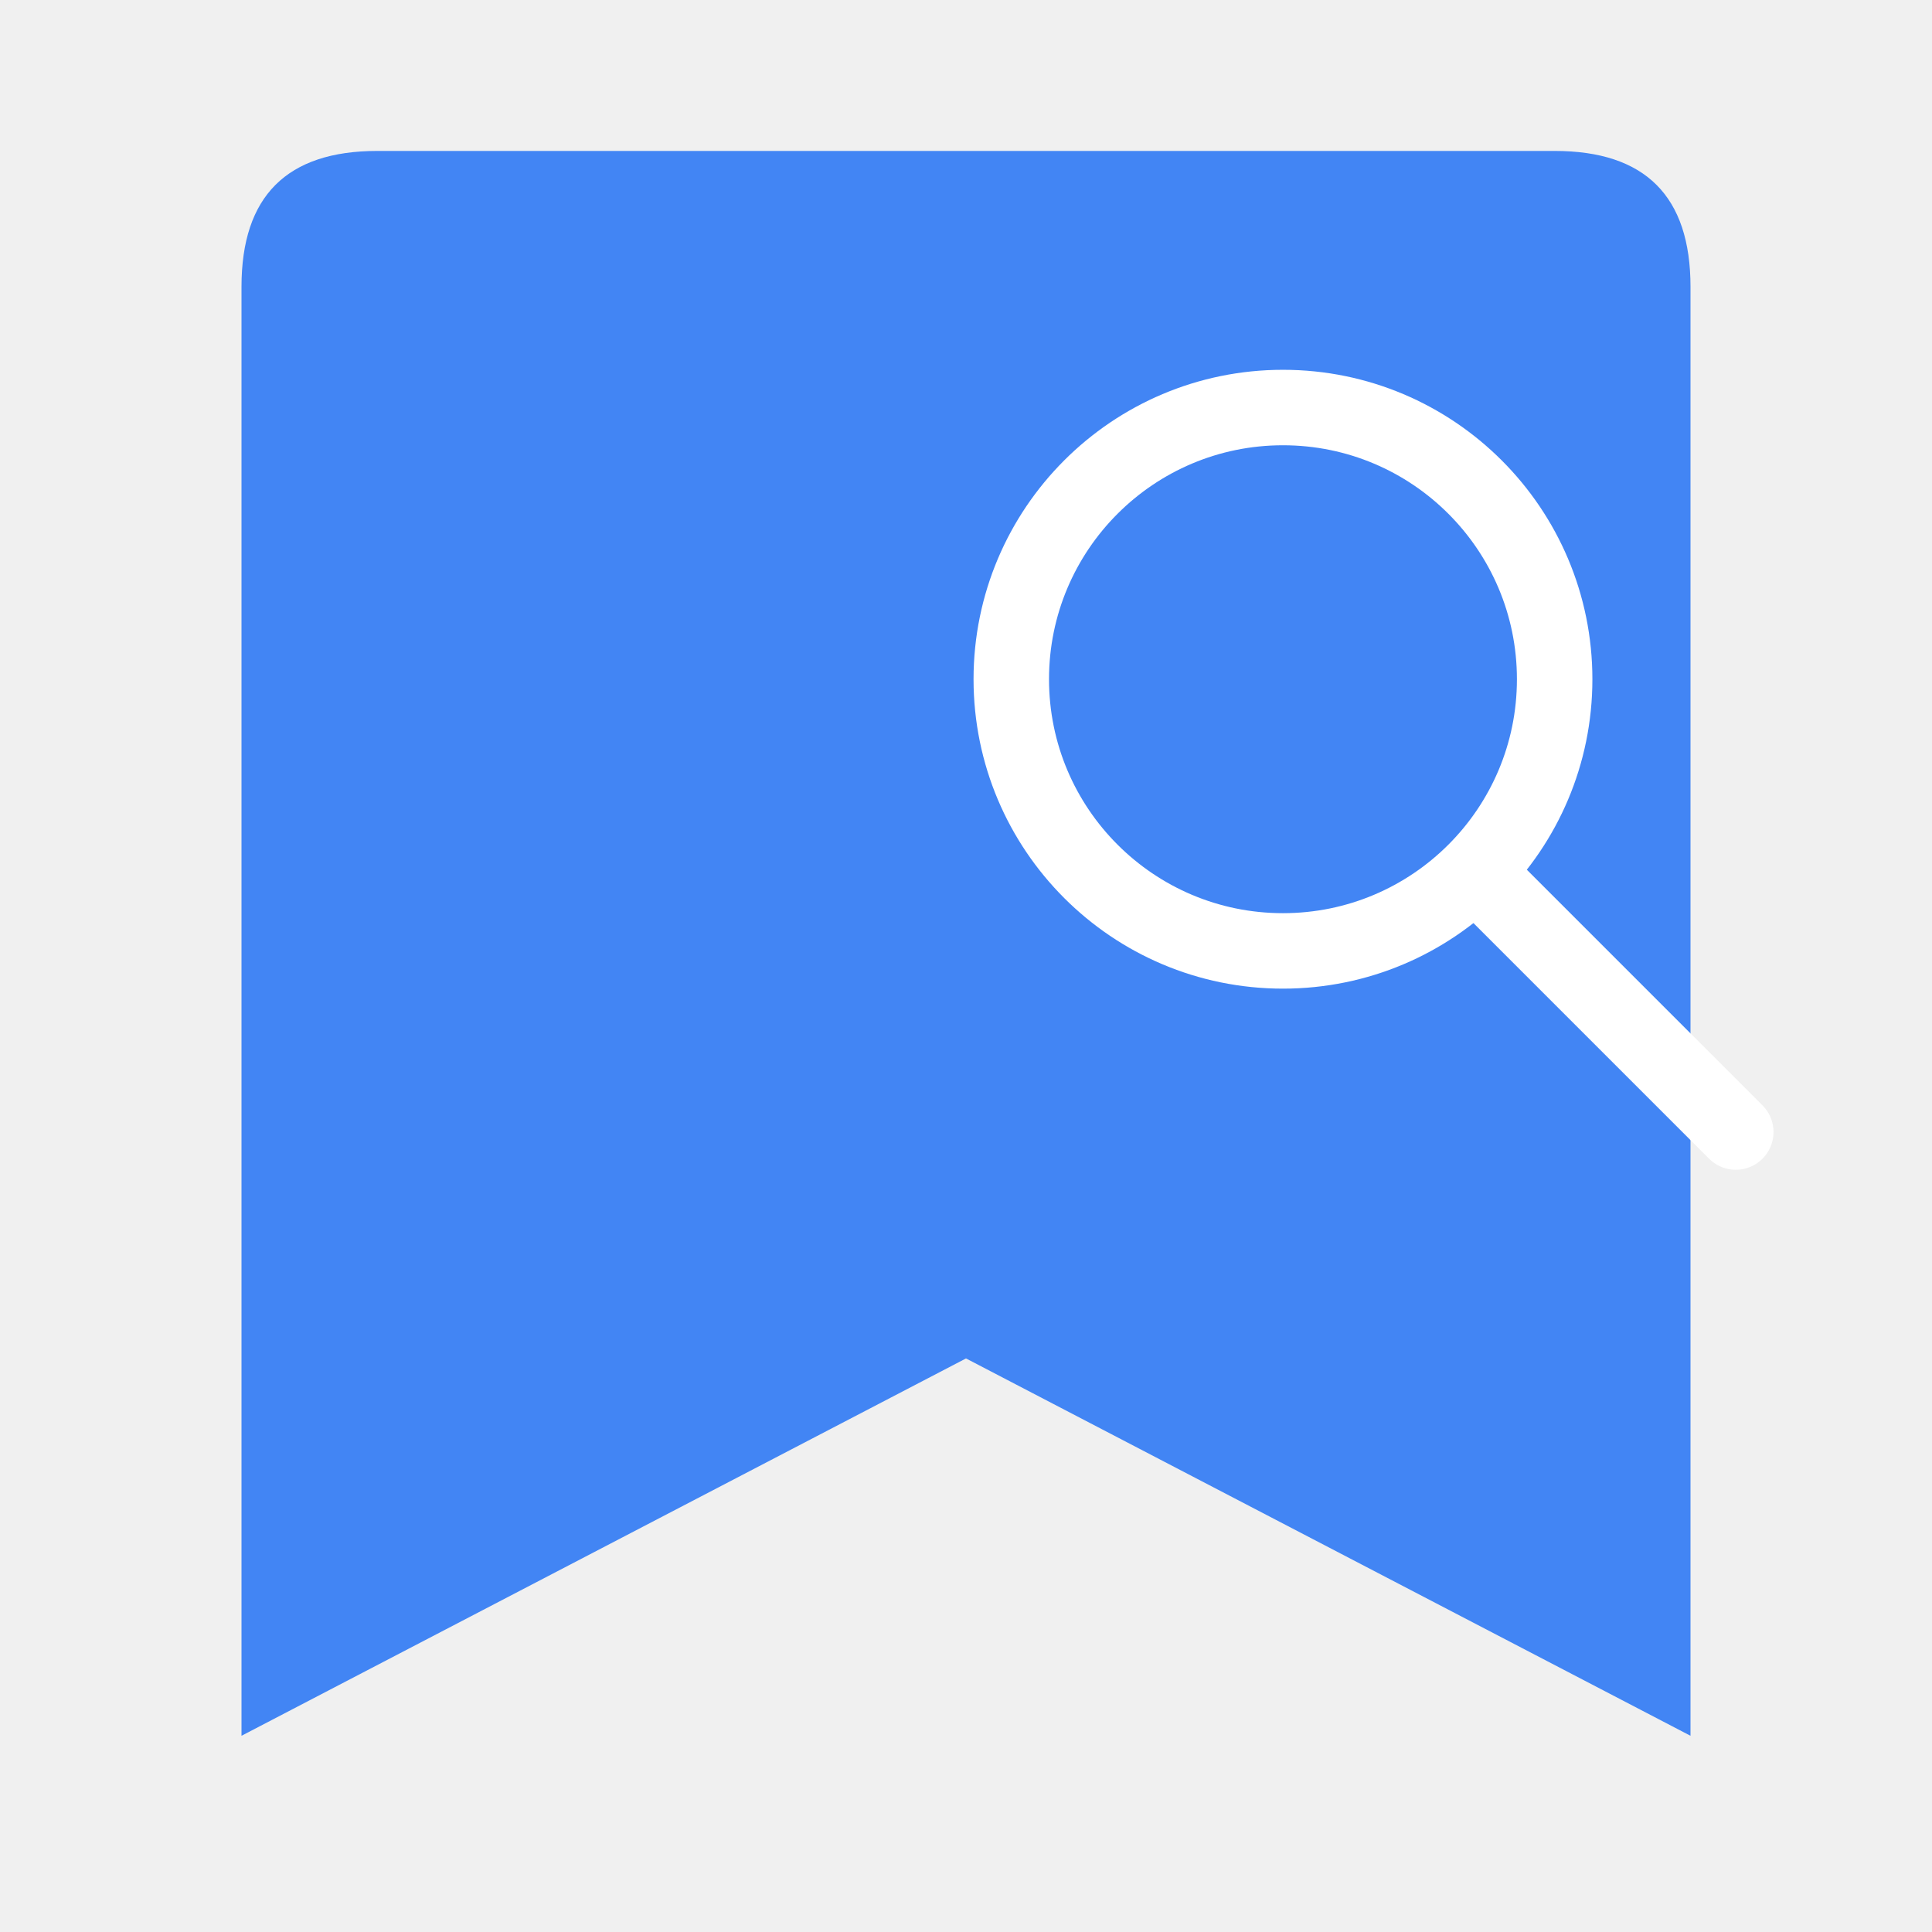
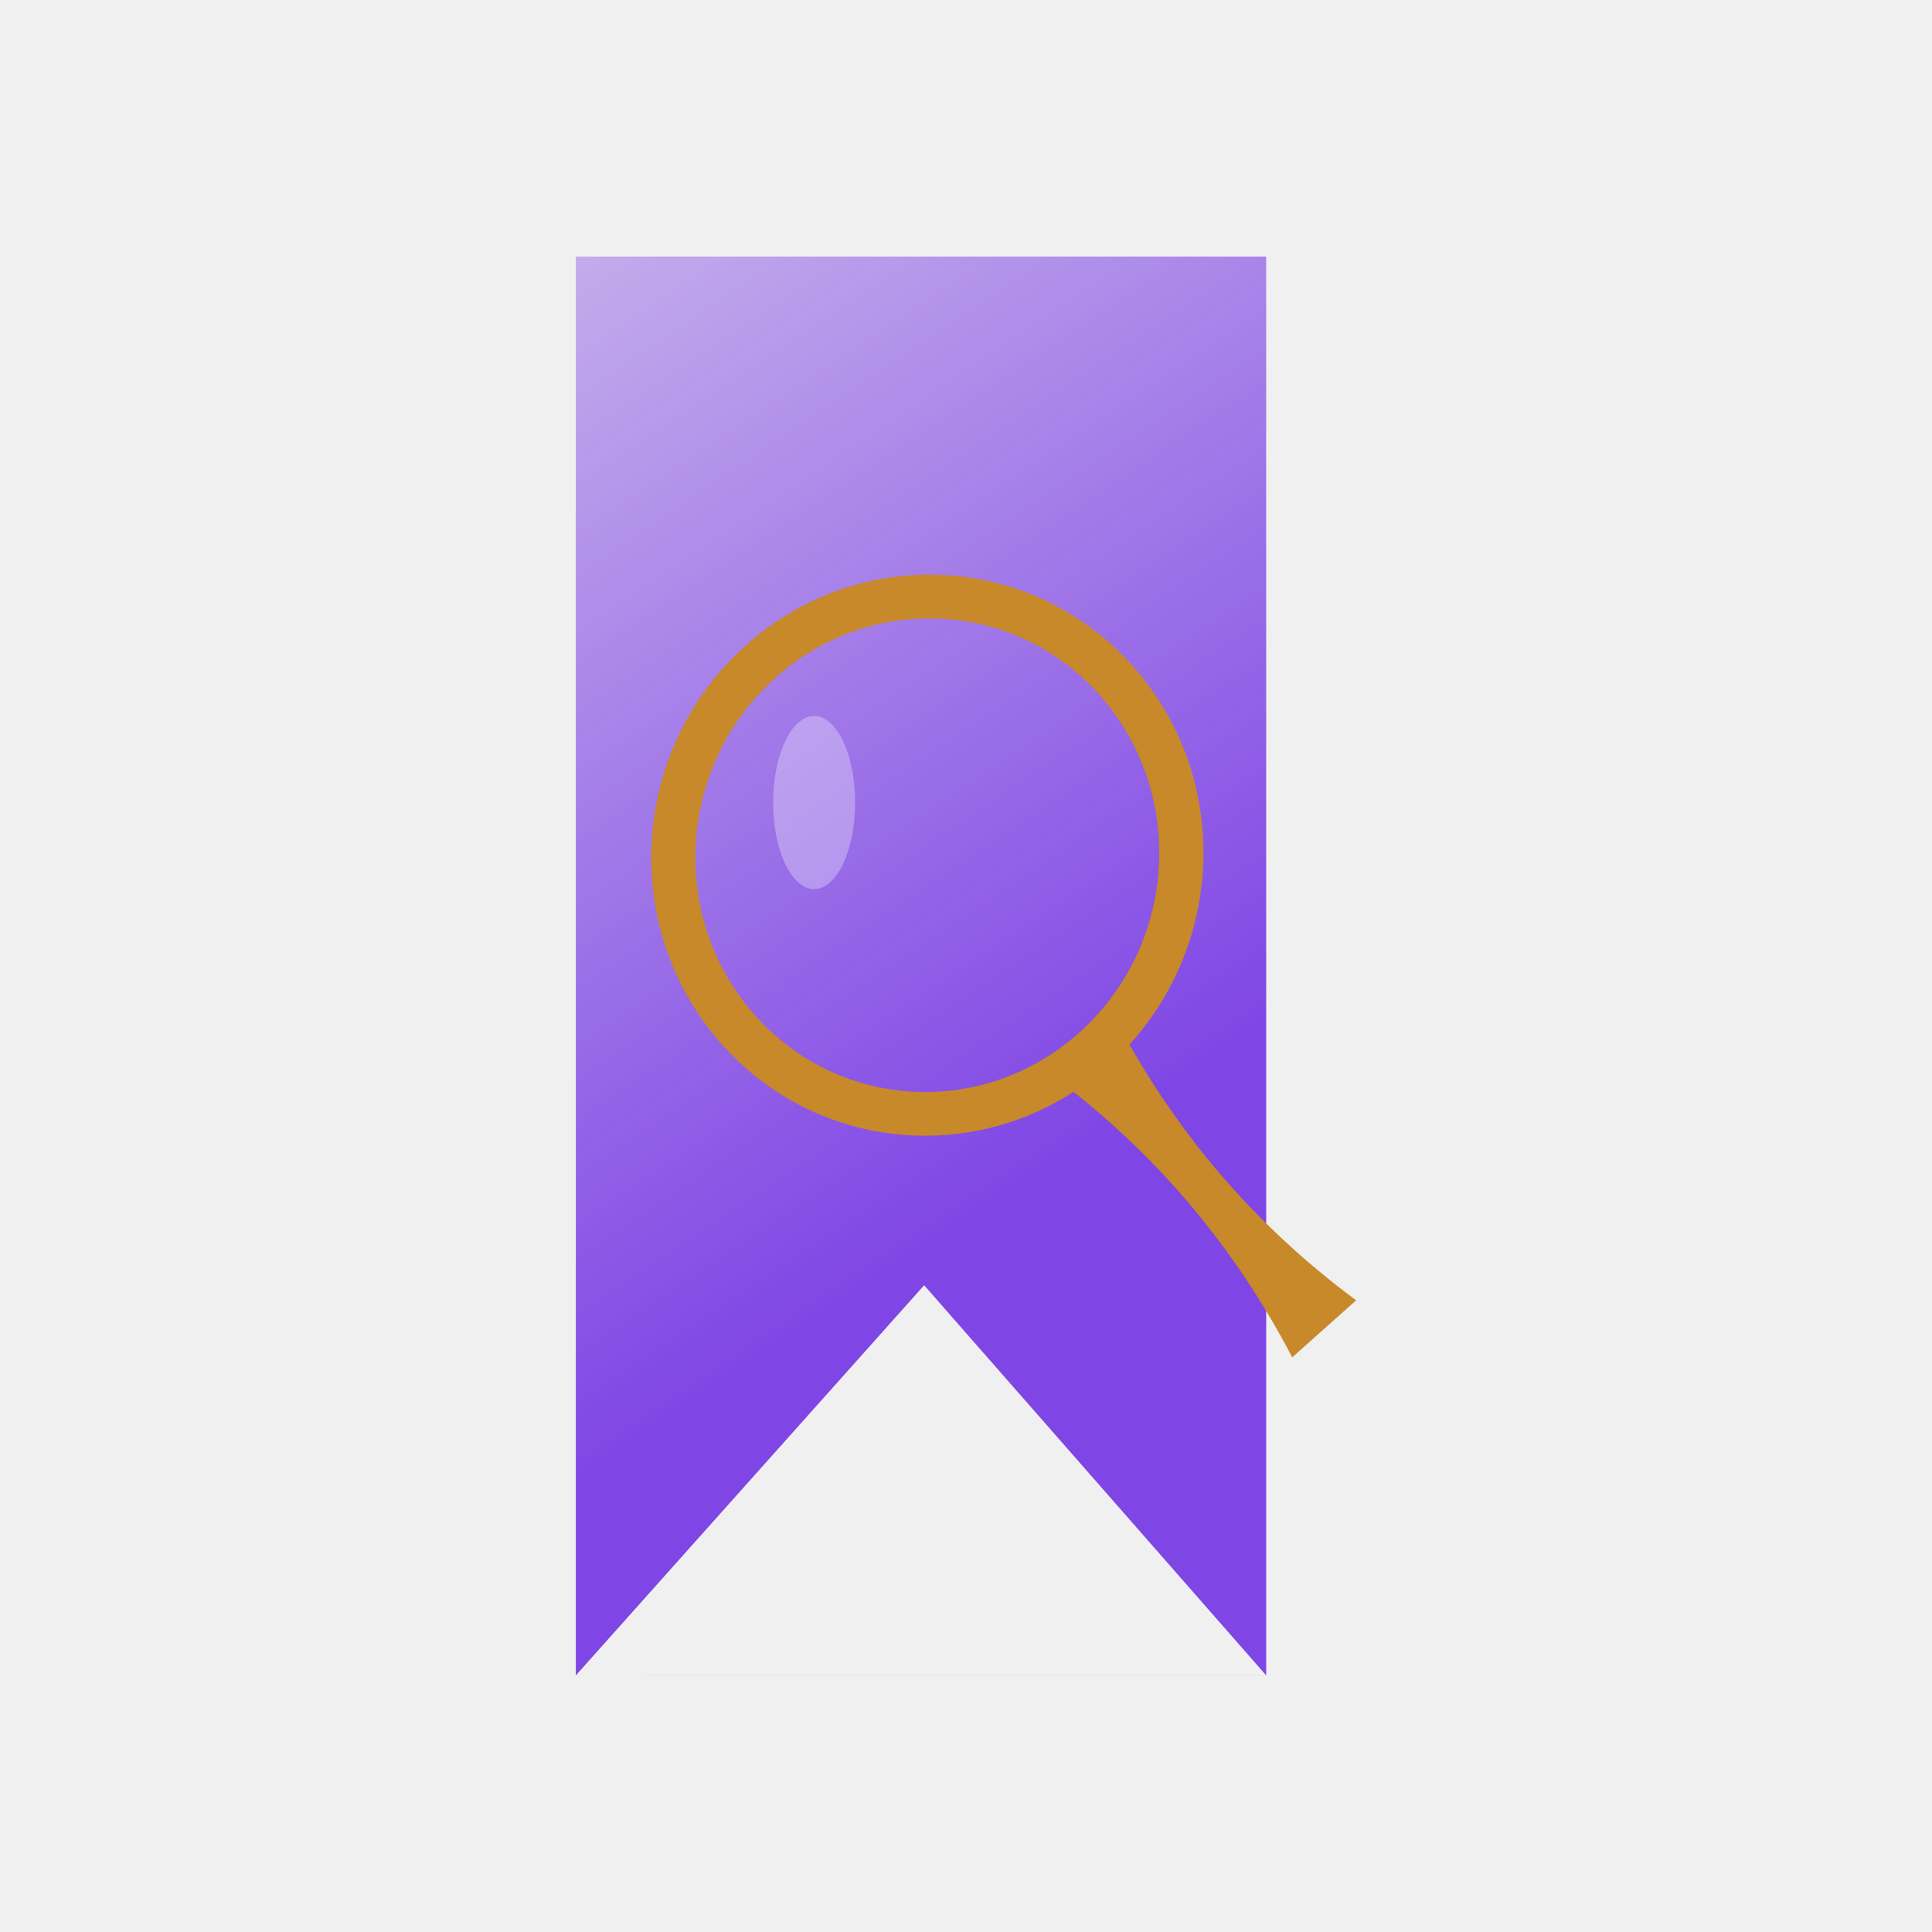
- <svg xmlns="http://www.w3.org/2000/svg" width="128" height="128" viewBox="0 0 128 128">
-   <path d="M25 10 L103 10 Q112 10 112 19 L112 115 L64 90 L16 115 L16 19 Q16 10 25 10 Z" fill="#4285f4" />
-   <circle cx="85" cy="45" r="18" fill="none" stroke="#ffffff" stroke-width="5" />
-   <line x1="98" y1="58" x2="115" y2="75" stroke="#ffffff" stroke-width="5" stroke-linecap="round" />
+ <svg xmlns="http://www.w3.org/2000/svg" xmlns:xlink="http://www.w3.org/1999/xlink" width="128" height="128" viewBox="0 0 128 128" version="1.1" id="svg1">
+   <defs id="defs1">
+     <linearGradient id="linearGradient10">
+       <stop style="stop-color:#7f45e5;stop-opacity:0.4;" offset="0" id="stop10" />
+       <stop style="stop-color:#7f45e5;stop-opacity:1;" offset="0.844" id="stop11" />
+     </linearGradient>
+     <linearGradient xlink:href="#linearGradient10" id="linearGradient11" x1="18.507" y1="96.997" x2="114.965" y2="239.595" gradientUnits="userSpaceOnUse" gradientTransform="translate(68.9921,38.42498)" />
+   </defs>
+   <g id="layer1">
+     <g id="g54" />
+     <g id="g59" transform="matrix(0.4741719,0,0,0.4692663,-3.339768,-46.54888)">
+       <path id="rect1" style="fill:url(#linearGradient11);stroke:none;stroke-width:20;stroke-linecap:butt;stroke-linejoin:miter;stroke-dasharray:none;stroke-opacity:1" d="m 87.499,135.422 v 200.312 l 48.669,-55.083 47.789,55.076 V 135.422 Z m 96.458,200.306 -96.458,0.007 h 96.458 z" />
+       <path id="path53" style="fill:#c78929;fill-opacity:1;stroke-width:3.61;stroke-dasharray:none" d="m 153.851,250.882 c 3.166,-0.884 5.757,-3.838 8.935,-8.052 8.27,16 19.519,29.316 33.745,39.948 l -8.935,8.052 C 179.327,274.83 168.078,261.514 153.851,250.882 Z" />
+       <ellipse style="fill:none;fill-opacity:1;stroke:#c78929;stroke-width:6.172;stroke-linecap:butt;stroke-linejoin:miter;stroke-dasharray:none;stroke-opacity:1" id="ellipse52" cx="155.144" cy="207.903" rx="35.47" ry="36.54" transform="matrix(0.9965848,0.08257627,-0.08658863,0.9962441,0,0)" />
+       <ellipse style="opacity:0.3;fill:#ffffff;fill-opacity:1;stroke:none;stroke-width:3.602;stroke-linecap:butt;stroke-linejoin:miter;stroke-dasharray:none;stroke-opacity:1" id="path59" cx="120.797" cy="212.501" rx="5.729" ry="12.219" />
+     </g>
+   </g>
</svg>
